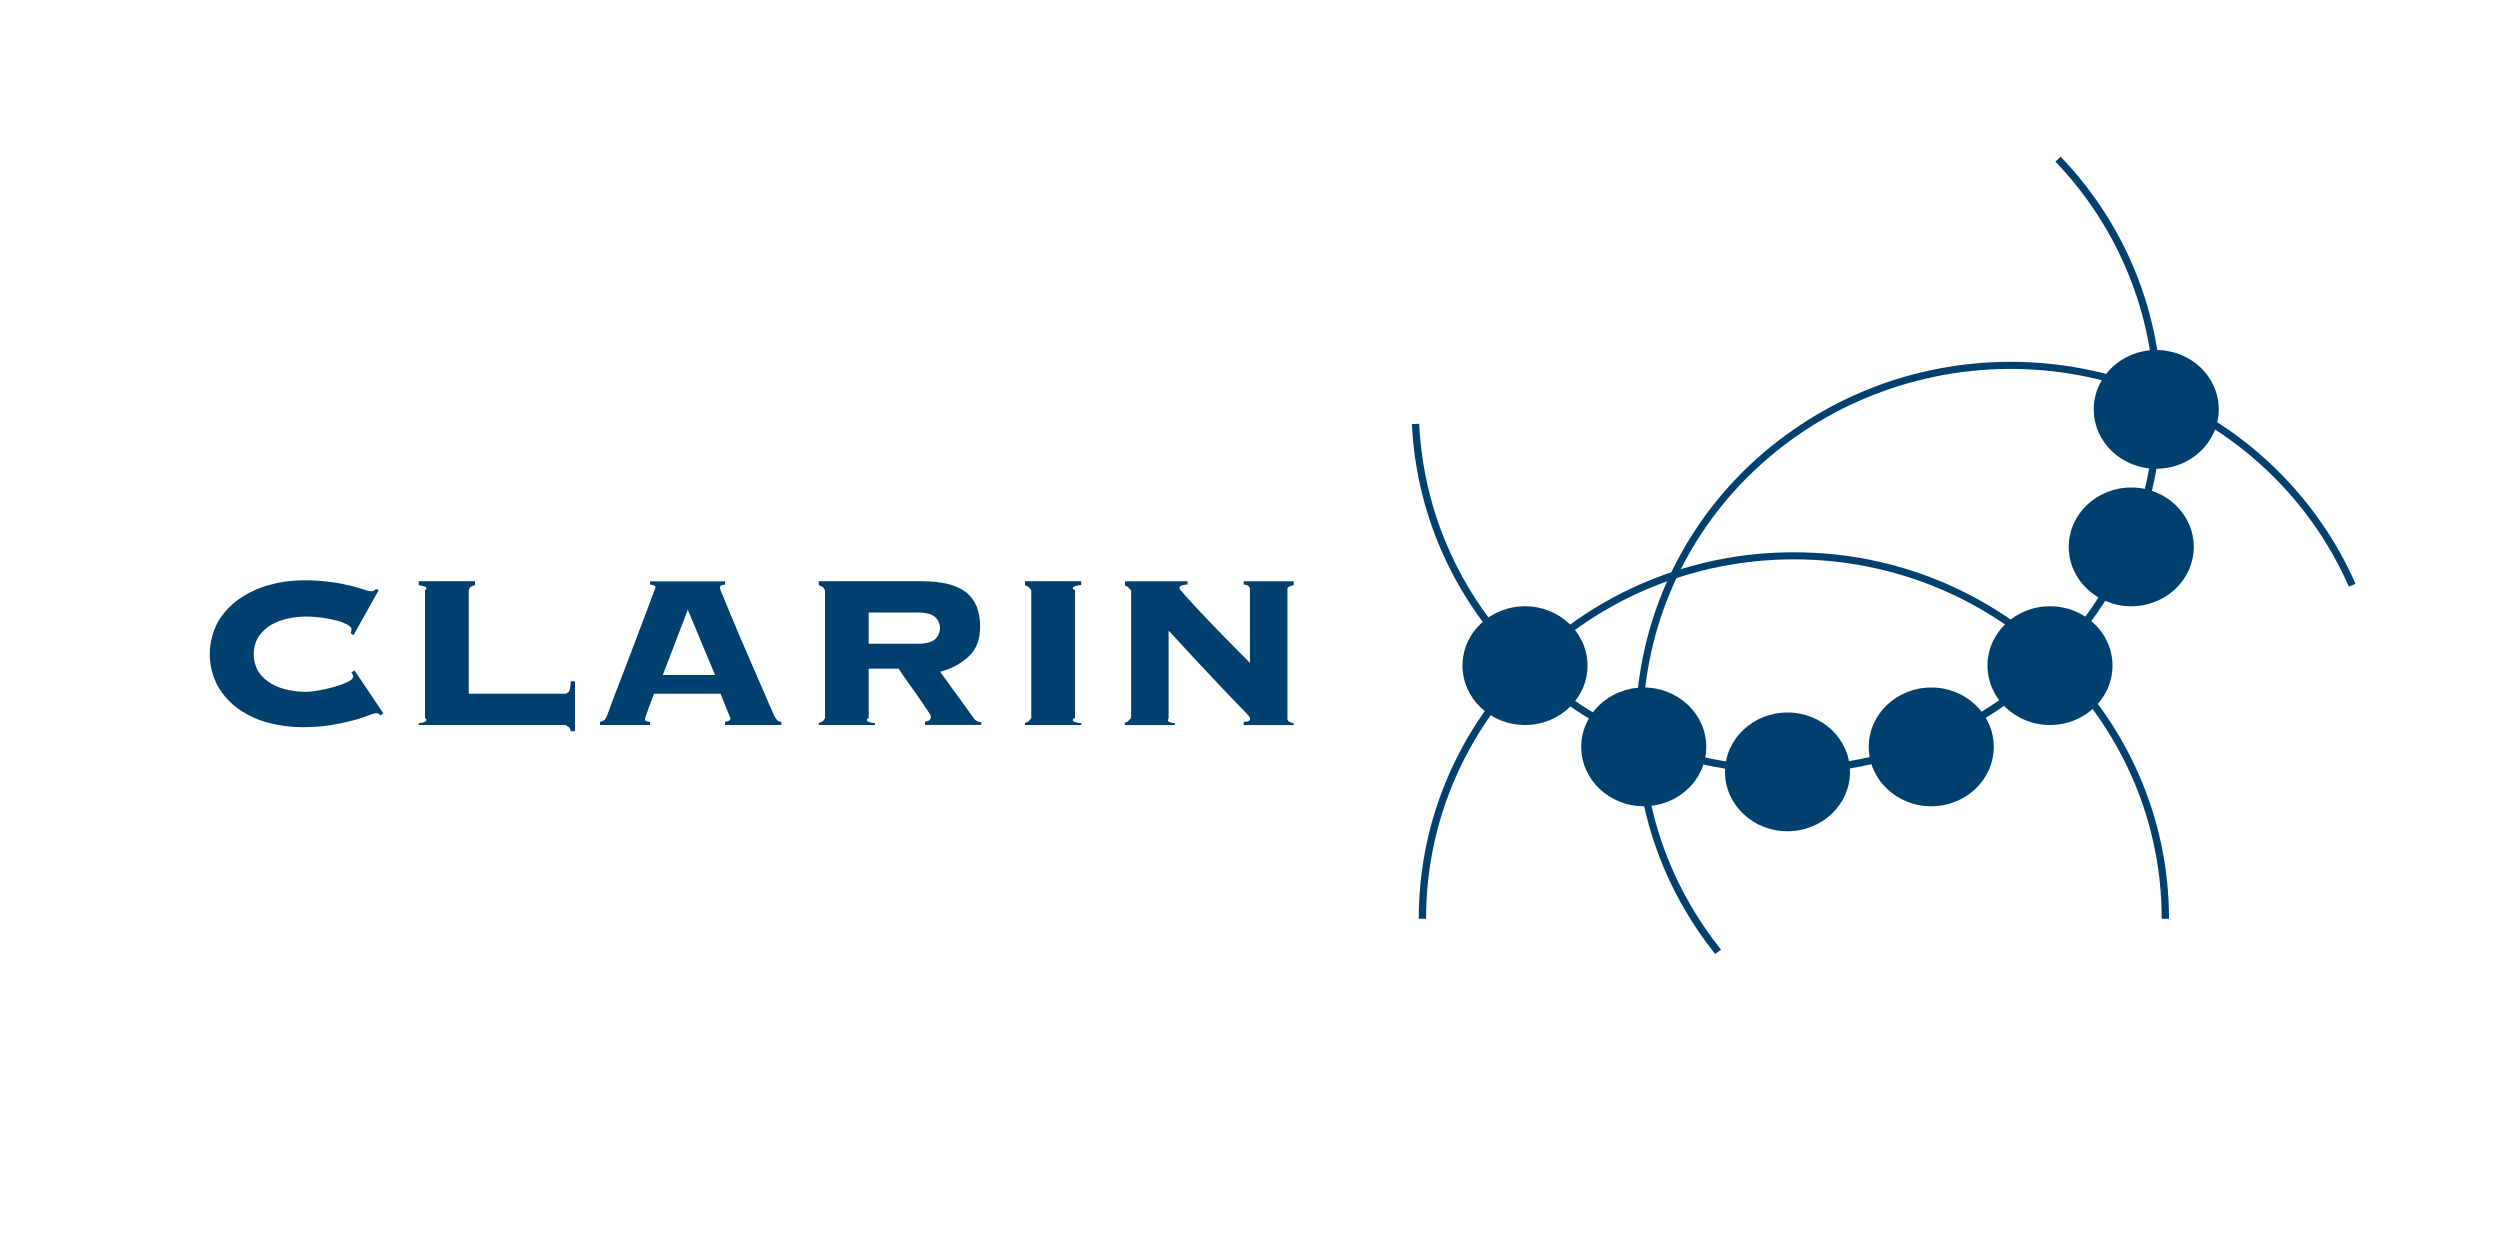
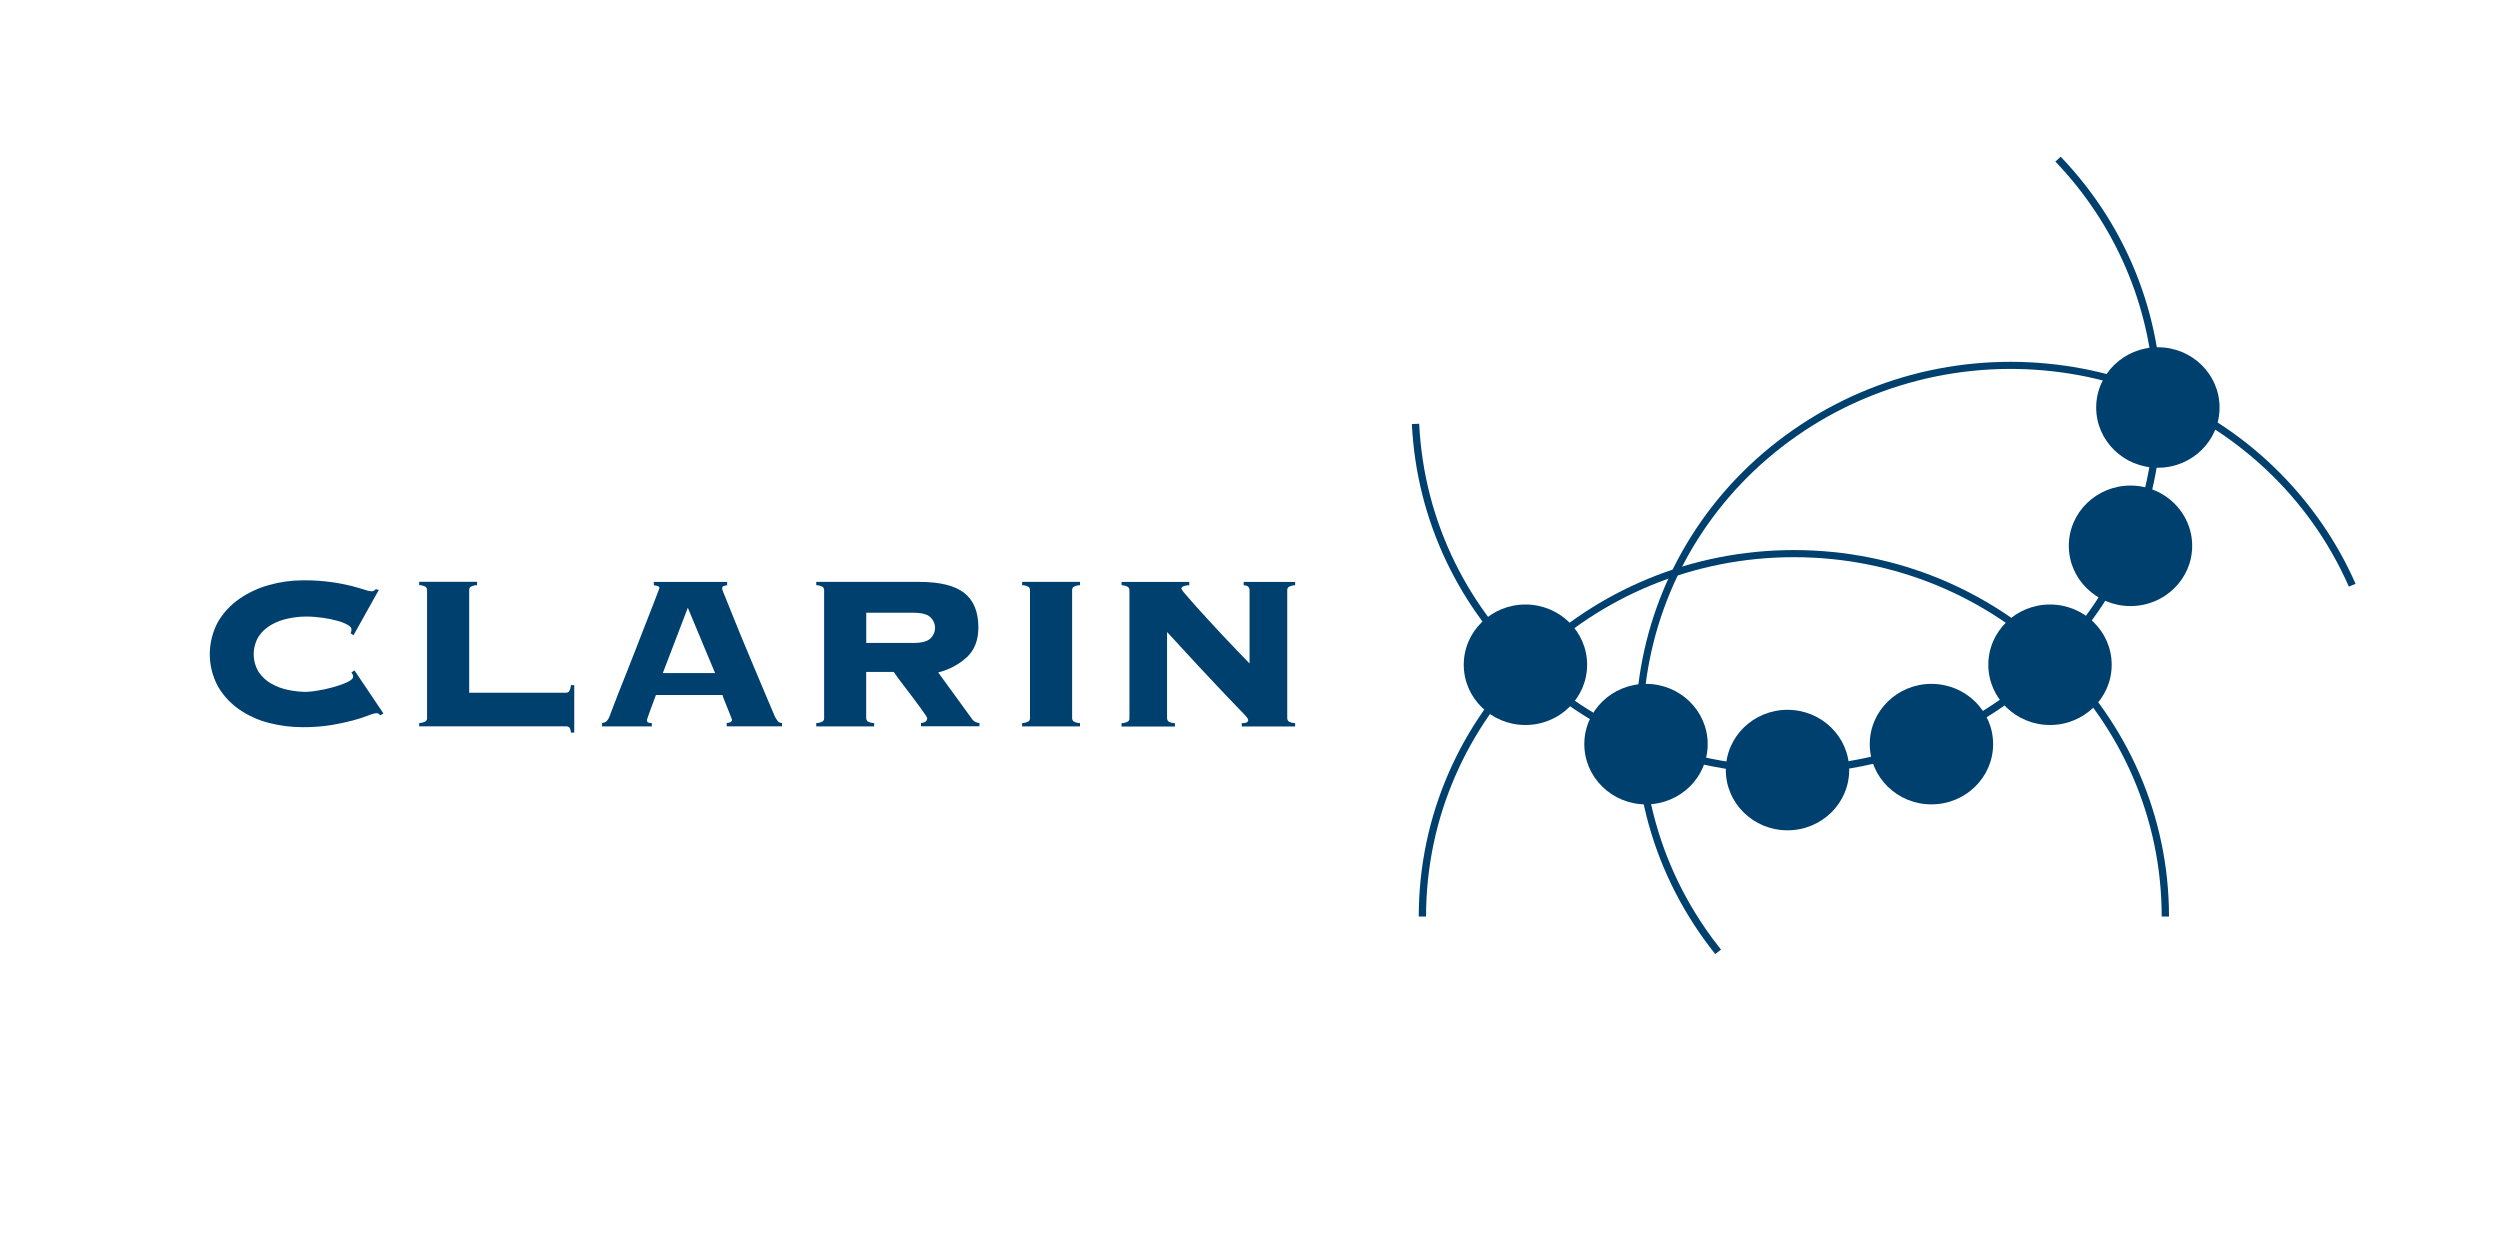
<svg xmlns="http://www.w3.org/2000/svg" id="Layer_1" data-name="Layer 1" viewBox="0 0 400 200">
  <defs>
    <style>
      .cls-1 {
        fill: #00406f;
      }
    </style>
  </defs>
-   <path class="cls-1" d="M347.04,147h-1.17c0-31.75-26.35-57.5-58.85-57.5s-58.85,25.74-58.85,57.5h-1.17c0-32.38,26.87-58.64,60.02-58.64s60.02,26.25,60.02,58.64Z" />
+   <path class="cls-1" d="M347.04,146.65h-1.17c0-31.75-26.35-57.5-58.85-57.5s-58.85,25.74-58.85,57.5h-1.17c0-32.38,26.87-58.64,60.02-58.64s60.02,26.25,60.02,58.64Z" />
  <path class="cls-1" d="M274.43,152.64c-.48-.61-.96-1.22-1.41-1.84-.36-.49-.71-.98-1.06-1.49-18.53-26.86-11.26-63.3,16.23-81.4,27.47-18.09,64.75-11.01,83.29,15.82,2.11,3.05,3.92,6.29,5.41,9.68l-1.07.45c-12.85-29.2-47.49-42.69-77.38-30.14-3.37,1.41-6.59,3.13-9.63,5.13-26.95,17.76-34.06,53.49-15.88,79.82,0,0,0,0,0,0,.34.49.69.98,1.04,1.46.45.6.91,1.21,1.39,1.81l-.92.7Z" />
  <path class="cls-1" d="M285.95,123.78c-32.1.02-58.54-24.61-60.05-55.93l1.17-.05c1.52,31.72,29.08,56.23,61.55,54.74,32.47-1.49,57.55-28.41,56.03-60.13-.65-13.63-6.25-26.59-15.79-36.56l.85-.78c22.65,23.68,21.36,60.81-2.88,82.93-5.12,4.68-11.05,8.44-17.5,11.12-7.39,3.07-15.34,4.66-23.37,4.66Z" />
-   <ellipse class="cls-1" cx="345" cy="65.5" rx="10" ry="9.5" />
-   <ellipse class="cls-1" cx="244" cy="106.5" rx="10" ry="9.5" />
-   <ellipse class="cls-1" cx="263" cy="119.5" rx="10" ry="9.5" />
-   <ellipse class="cls-1" cx="286" cy="123.5" rx="10" ry="9.5" />
-   <ellipse class="cls-1" cx="309" cy="119.5" rx="10" ry="9.5" />
-   <ellipse class="cls-1" cx="328" cy="106.5" rx="10" ry="9.5" />
-   <ellipse class="cls-1" cx="341" cy="87.5" rx="10" ry="9.5" />
+   <ellipse class="cls-1" cx="345.26" cy="65.2" rx="9.87" ry="9.64" />
+   <ellipse class="cls-1" cx="244.07" cy="106.36" rx="9.87" ry="9.64" />
+   <ellipse class="cls-1" cx="263.36" cy="119.06" rx="9.87" ry="9.64" />
+   <ellipse class="cls-1" cx="286" cy="123.21" rx="9.87" ry="9.64" />
+   <ellipse class="cls-1" cx="309.03" cy="119.06" rx="9.87" ry="9.64" />
+   <ellipse class="cls-1" cx="328" cy="106.36" rx="9.87" ry="9.64" />
+   <ellipse class="cls-1" cx="340.88" cy="87.33" rx="9.87" ry="9.64" />
  <path class="cls-1" d="M56.21,101.04c.02-.12.02-.25.02-.37,0-.23-.2-.47-.61-.7-.51-.28-1.05-.49-1.62-.64-.76-.21-1.53-.37-2.31-.48-.91-.13-1.82-.2-2.74-.2-.95,0-1.9.11-2.83.31-.96.19-1.87.53-2.72,1.01-.81.46-1.51,1.1-2.02,1.87-1.05,1.75-1.05,3.92,0,5.67.52.77,1.21,1.41,2.02,1.87.85.48,1.76.82,2.72,1.01.93.2,1.88.3,2.83.31.62-.02,1.23-.09,1.84-.2.85-.13,1.69-.32,2.52-.55.76-.21,1.51-.47,2.22-.79.64-.29.97-.6.97-.92,0-.12-.02-.25-.09-.35-.07-.1-.13-.2-.18-.31l.49-.31,4.63,6.89-.54.31c-.04-.12-.13-.23-.25-.29-.12-.05-.25-.07-.38-.07-.44.06-.86.19-1.26.37-.8.31-1.62.57-2.45.79-1.16.31-2.34.56-3.53.75-1.5.23-3.02.34-4.54.33-1.81,0-3.6-.23-5.35-.68-1.71-.43-3.32-1.16-4.76-2.15-1.4-.97-2.57-2.23-3.42-3.69-1.74-3.23-1.74-7.09,0-10.32.85-1.46,2.02-2.72,3.42-3.69,1.45-1,3.06-1.75,4.76-2.22,1.74-.49,3.54-.74,5.35-.75,1.56-.02,3.11.08,4.65.29,1.11.15,2.22.37,3.3.64.87.23,1.54.43,2.02.59.35.13.71.21,1.08.24.27,0,.52-.13.67-.35l.49.13-4.05,7.25-.45-.31c.03-.09.05-.19.07-.29Z" />
-   <path class="cls-1" d="M91.07,110.61c.16-.31.27-1.61.27-1.61h.66v8h-.66s-.09-.38-.27-.63c-.16-.11-.35-.17-.54-.37h-23.53v-.31c.44,0,.8-.1,1.12-.29.14-.13.21-.32-.12-.51v-20.46c.33-.19.26-.37.12-.51-.32-.19-1.12-.29-1.12-.29v-.64h9v.64s-.41.1-.73.29c-.14.13-.21.32-.27.51v16.57h15.53c.21-.13.41-.22.54-.39Z" />
-   <path class="cls-1" d="M103.35,115.36c.2.09.43.13.65.11v.53h-8s0-.52,0-.52c.25-.03.49-.13.7-.28.19-.21.34-.45.44-.72.06-.15.2-.54.43-1.18.23-.64.54-1.45.91-2.43.38-.98.8-2.06,1.26-3.26.46-1.2.93-2.41,1.39-3.65.46-1.24.92-2.45,1.37-3.63.45-1.18.85-2.24,1.2-3.17l.85-2.27c.22-.58.33-.89.33-.92,0-.15-.09-.25-.28-.31-.19-.06-.39-.1-.59-.13v-.52h12v.52c-.21.02-.41.06-.6.13-.15.06-.23.2-.23.44.12.39.27.77.44,1.14.29.7.67,1.61,1.13,2.73.46,1.12.99,2.39,1.59,3.8.6,1.41,1.22,2.86,1.87,4.33.65,1.47,1.27,2.91,1.87,4.31.6,1.4,1.15,2.65,1.64,3.76.15.38.36.73.62,1.05.17.18.42.27.67.26v.52h-9v-.53c.57-.03.86-.21.86-.53-.06-.2-.14-.4-.23-.59-.15-.37-.32-.77-.5-1.23-.18-.45-.35-.88-.52-1.29-.12-.27-.22-.55-.29-.83h-10.69c-.3.79-.54,1.43-.72,1.93-.18.5-.32.89-.43,1.18-.11.29-.18.5-.23.64-.04.09-.06.19-.07.29,0,.13.05.25.16.33ZM110.05,97.55l-4,10.45h8.36l-4.36-10.45Z" />
-   <path class="cls-1" d="M138.8,115.4c.32.19.68.29,1.2.29v.31h-9v-.31s.33-.1.65-.29c.14-.13.21-.32.35-.51v-20.46c-.14-.19-.21-.37-.35-.51-.32-.19-.65-.29-.65-.29v-.64h16.38c3.31,0,5.71.59,7.2,1.78,1.49,1.19,2.24,3.02,2.24,5.51,0,2.02-.6,3.6-1.81,4.74-1.29,1.19-2.87,2.03-4.59,2.46l5.28,7.29c.26.47.75.77,1.3.79v.43h-9v-.55c.63-.03.95-.3.95-.82-.09-.23-.2-.44-.35-.64-.23-.36-.52-.8-.87-1.32-.35-.52-.73-1.07-1.15-1.66-.42-.59-.82-1.16-1.21-1.7-.39-.55-.73-1.03-1.02-1.45-.29-.42-.48-.71-.56-.86h-4.8v7.9c-.41.19-.34.37-.2.51ZM149.63,102.25c.99-.92,1.03-2.45.09-3.42-.03-.03-.06-.06-.09-.08-.51-.5-1.45-.75-2.82-.75h-7.82v5h7.82c1.36,0,2.3-.25,2.82-.75Z" />
-   <path class="cls-1" d="M164.6,115.4c.14-.13.21-.32.4-.51v-20.46c-.19-.19-.26-.37-.4-.51-.32-.19-.68-.29-.6-.29v-.64h9v.64c-.57,0-.93.1-1.25.29-.14.13-.21.32.25.51v20.46c-.46.19-.39.37-.25.51.32.19.68.29,1.25.29v.31h-9v-.31c-.08,0,.28-.1.6-.29Z" />
-   <path class="cls-1" d="M180.51,93.93c-.32-.19-.68-.29-.51-.29v-.64h10v.53c-.36,0-.72.06-1.05.2-.15.07-.25.21-.26.37.16.29.37.55.6.79.4.47.93,1.05,1.58,1.76s1.39,1.49,2.21,2.35c.82.86,1.65,1.73,2.49,2.59.84.86,1.64,1.68,2.42,2.46.78.78,1.44,1.44,2,2v-11.73c0-.5-.33-.76-1-.79v-.53h8v.64c-.14,0-.51.1-.83.29-.14.13-.21.32-.17.51v20.46c-.04.19.04.37.17.51.32.19.68.29.83.29v.31h-8v-.53c.29.03.57-.02.83-.13.13-.07.2-.21.2-.35-.01-.12-.06-.23-.14-.33-.18-.24-.38-.47-.59-.68-.3-.32-.74-.78-1.33-1.38-.59-.6-1.36-1.4-2.32-2.42-.96-1.01-2.15-2.27-3.56-3.78-1.41-1.51-3.11-3.34-5.1-5.51v14s-.2.37-.07.51c.32.19.68.29,1.07.29v.31h-8v-.31c-.18,0,.19-.1.51-.29.14-.13.21-.32.49-.51v-20.46c-.29-.19-.36-.37-.49-.51Z" />
+   <path class="cls-1" d="M91.07,110.61c.16-.31.26-.64.27-.99h.54v7.6h-.54c0-.31-.09-.6-.27-.86-.16-.11-.35-.17-.54-.15h-23.46v-.53c.37,0,.74-.1,1.06-.29.14-.13.21-.32.2-.51v-20.46c0-.19-.07-.37-.2-.51-.32-.19-.68-.29-1.06-.29v-.53h9.26v.53c-.37,0-.74.1-1.06.29-.14.13-.21.32-.2.51v16.42h15.46c.21.01.41-.08.54-.24Z" />
+   <path class="cls-1" d="M103.64,115.58c.2.09.43.13.65.11v.53h-7.96v-.53c.26-.03.51-.13.72-.29.2-.21.35-.46.45-.72.06-.15.21-.54.45-1.19.24-.64.55-1.46.94-2.44.39-.98.82-2.07,1.3-3.27.48-1.2.96-2.42,1.44-3.67.48-1.24.95-2.46,1.42-3.65.46-1.19.88-2.25,1.24-3.18l.88-2.28c.22-.59.34-.89.34-.92,0-.15-.1-.25-.29-.31-.2-.06-.4-.1-.61-.13v-.53h11.73v.53c-.2.02-.4.06-.58.13-.15.06-.22.21-.22.44.12.39.26.77.43,1.14.28.7.65,1.62,1.1,2.74.45,1.13.97,2.4,1.55,3.82.58,1.42,1.19,2.87,1.82,4.35.63,1.48,1.24,2.92,1.82,4.33.58,1.41,1.12,2.66,1.6,3.78.15.38.36.73.61,1.05.17.18.41.27.65.26v.53h-8.85v-.53c.57-.03.85-.21.85-.53-.06-.2-.14-.4-.22-.59-.15-.37-.31-.78-.49-1.23-.18-.45-.35-.89-.52-1.3-.12-.27-.22-.55-.29-.83h-10.65c-.3.79-.54,1.43-.72,1.93-.18.5-.32.89-.43,1.19-.11.29-.18.5-.22.64-.04.09-.06.19-.07.29,0,.13.05.25.16.33ZM110.05,97.24l-4,10.45h8.36l-4.36-10.45Z" />
+   <path class="cls-1" d="M138.8,115.4c.32.19.68.29,1.06.29v.53h-9.26v-.53c.37,0,.74-.1,1.06-.29.14-.13.21-.32.2-.51v-20.46c0-.19-.07-.37-.2-.51-.32-.19-.68-.29-1.06-.29v-.53h16.45c3.33,0,5.74.59,7.24,1.78,1.5,1.19,2.25,3.02,2.25,5.51,0,2.02-.61,3.6-1.82,4.74-1.3,1.19-2.88,2.03-4.61,2.46l5.3,7.29c.26.47.76.77,1.3.79v.53h-9.35v-.53c.66-.03.99-.29.99-.79-.09-.22-.21-.43-.36-.61-.24-.35-.54-.78-.9-1.27-.36-.5-.76-1.03-1.19-1.6-.43-.57-.85-1.12-1.26-1.65-.4-.53-.76-1-1.06-1.41-.3-.41-.49-.69-.58-.83h-4.41v7.38c0,.19.07.37.2.51ZM148.87,102.14c.96-.89.99-2.37.08-3.3-.03-.03-.05-.05-.08-.08-.49-.48-1.4-.72-2.72-.72h-7.55v4.83h7.55c1.32,0,2.23-.24,2.72-.72Z" />
+   <path class="cls-1" d="M164.6,115.4c.14-.13.21-.32.2-.51v-20.46c0-.19-.07-.37-.2-.51-.32-.19-.68-.29-1.06-.29v-.53h9.26v.53c-.37,0-.74.1-1.06.29-.14.13-.21.32-.2.51v20.46c0,.19.07.37.2.51.32.19.68.29,1.06.29v.53h-9.26v-.53c.37,0,.74-.1,1.06-.29Z" />
+   <path class="cls-1" d="M180.51,93.93c-.32-.19-.68-.29-1.06-.29v-.53h10.83v.53c-.35,0-.69.06-1.01.2-.15.07-.24.21-.25.37.16.29.36.55.58.79.39.47.9,1.05,1.53,1.76s1.34,1.49,2.13,2.35c.79.86,1.6,1.73,2.4,2.59.81.86,1.59,1.68,2.34,2.46.75.78,1.39,1.44,1.93,2v-11.73c0-.5-.31-.76-.94-.79v-.53h8.23v.53c-.37,0-.74.1-1.06.29-.14.13-.21.32-.2.51v20.46c0,.19.07.37.2.51.32.19.68.29,1.06.29v.53h-8.54v-.53c.28.03.57-.02.83-.13.13-.07.2-.21.2-.35-.01-.12-.06-.23-.13-.33-.18-.24-.38-.47-.58-.68-.3-.32-.74-.78-1.33-1.38-.58-.6-1.36-1.4-2.31-2.42-.96-1.01-2.14-2.27-3.55-3.78-1.41-1.51-3.1-3.34-5.08-5.51v13.79c0,.19.07.37.2.51.32.19.68.29,1.06.29v.53h-8.54v-.53c.37,0,.74-.1,1.06-.29.14-.13.21-.32.2-.51v-20.46c0-.19-.07-.37-.2-.51Z" />
</svg>
